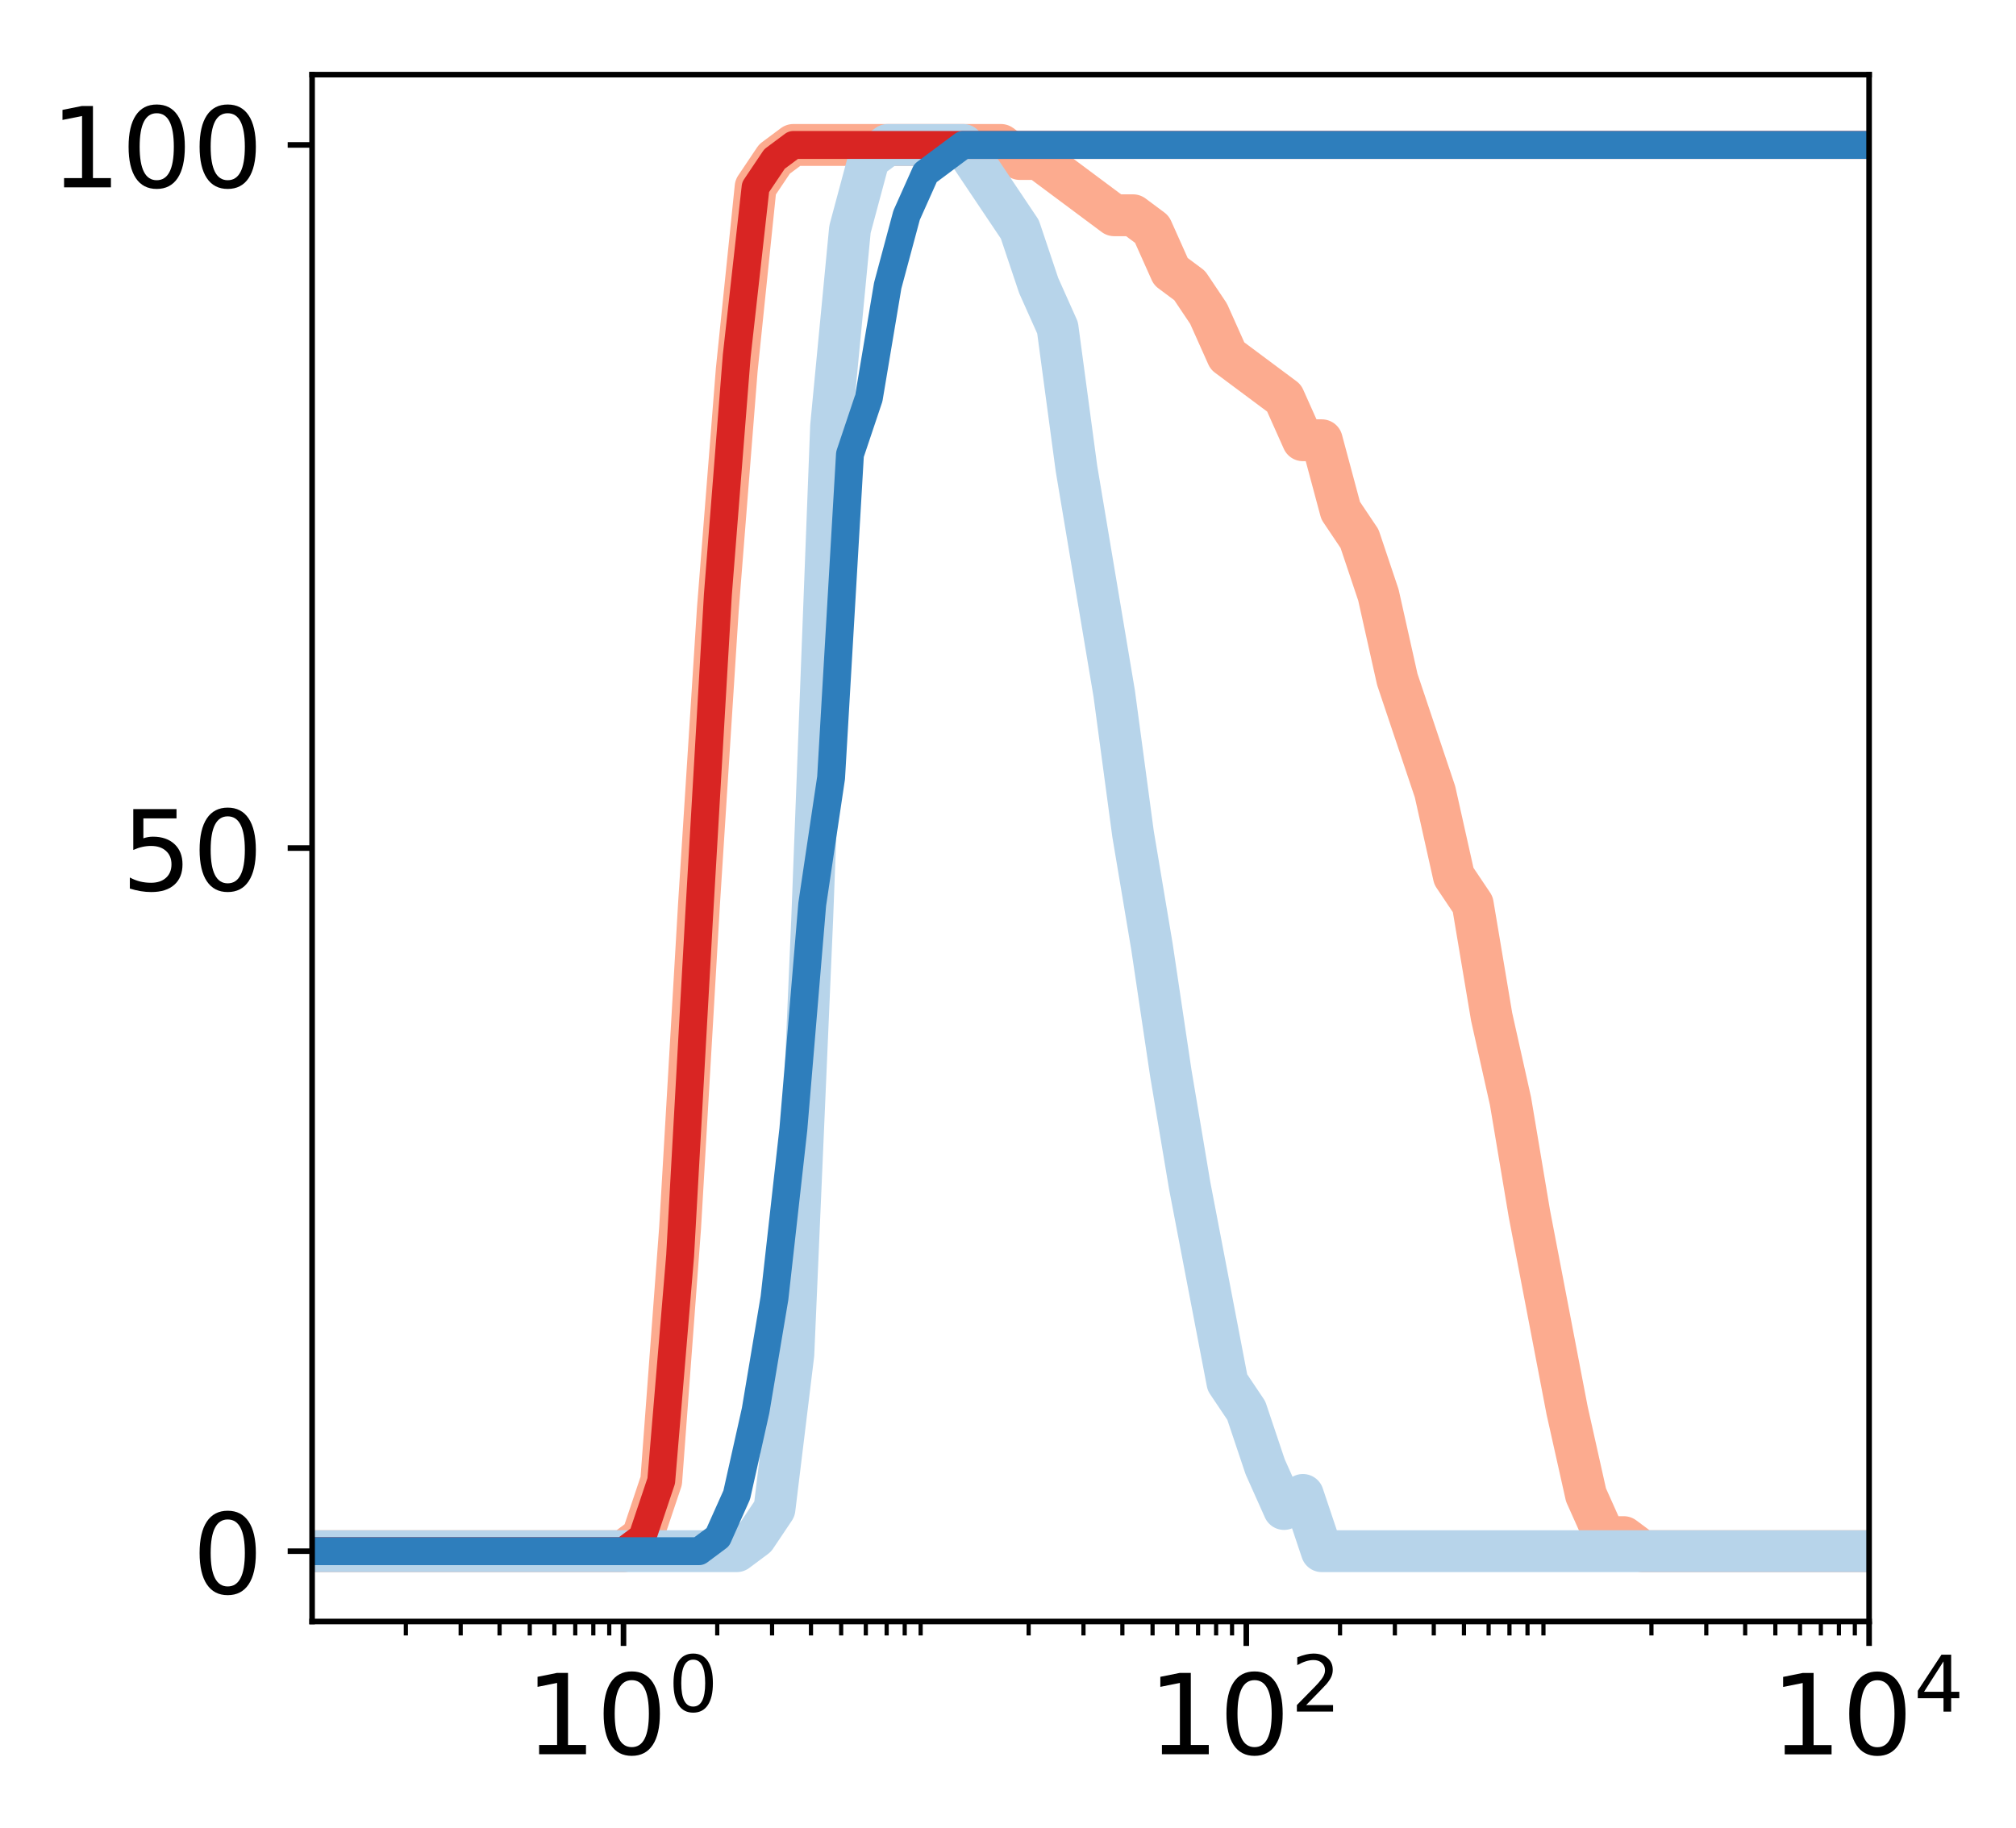
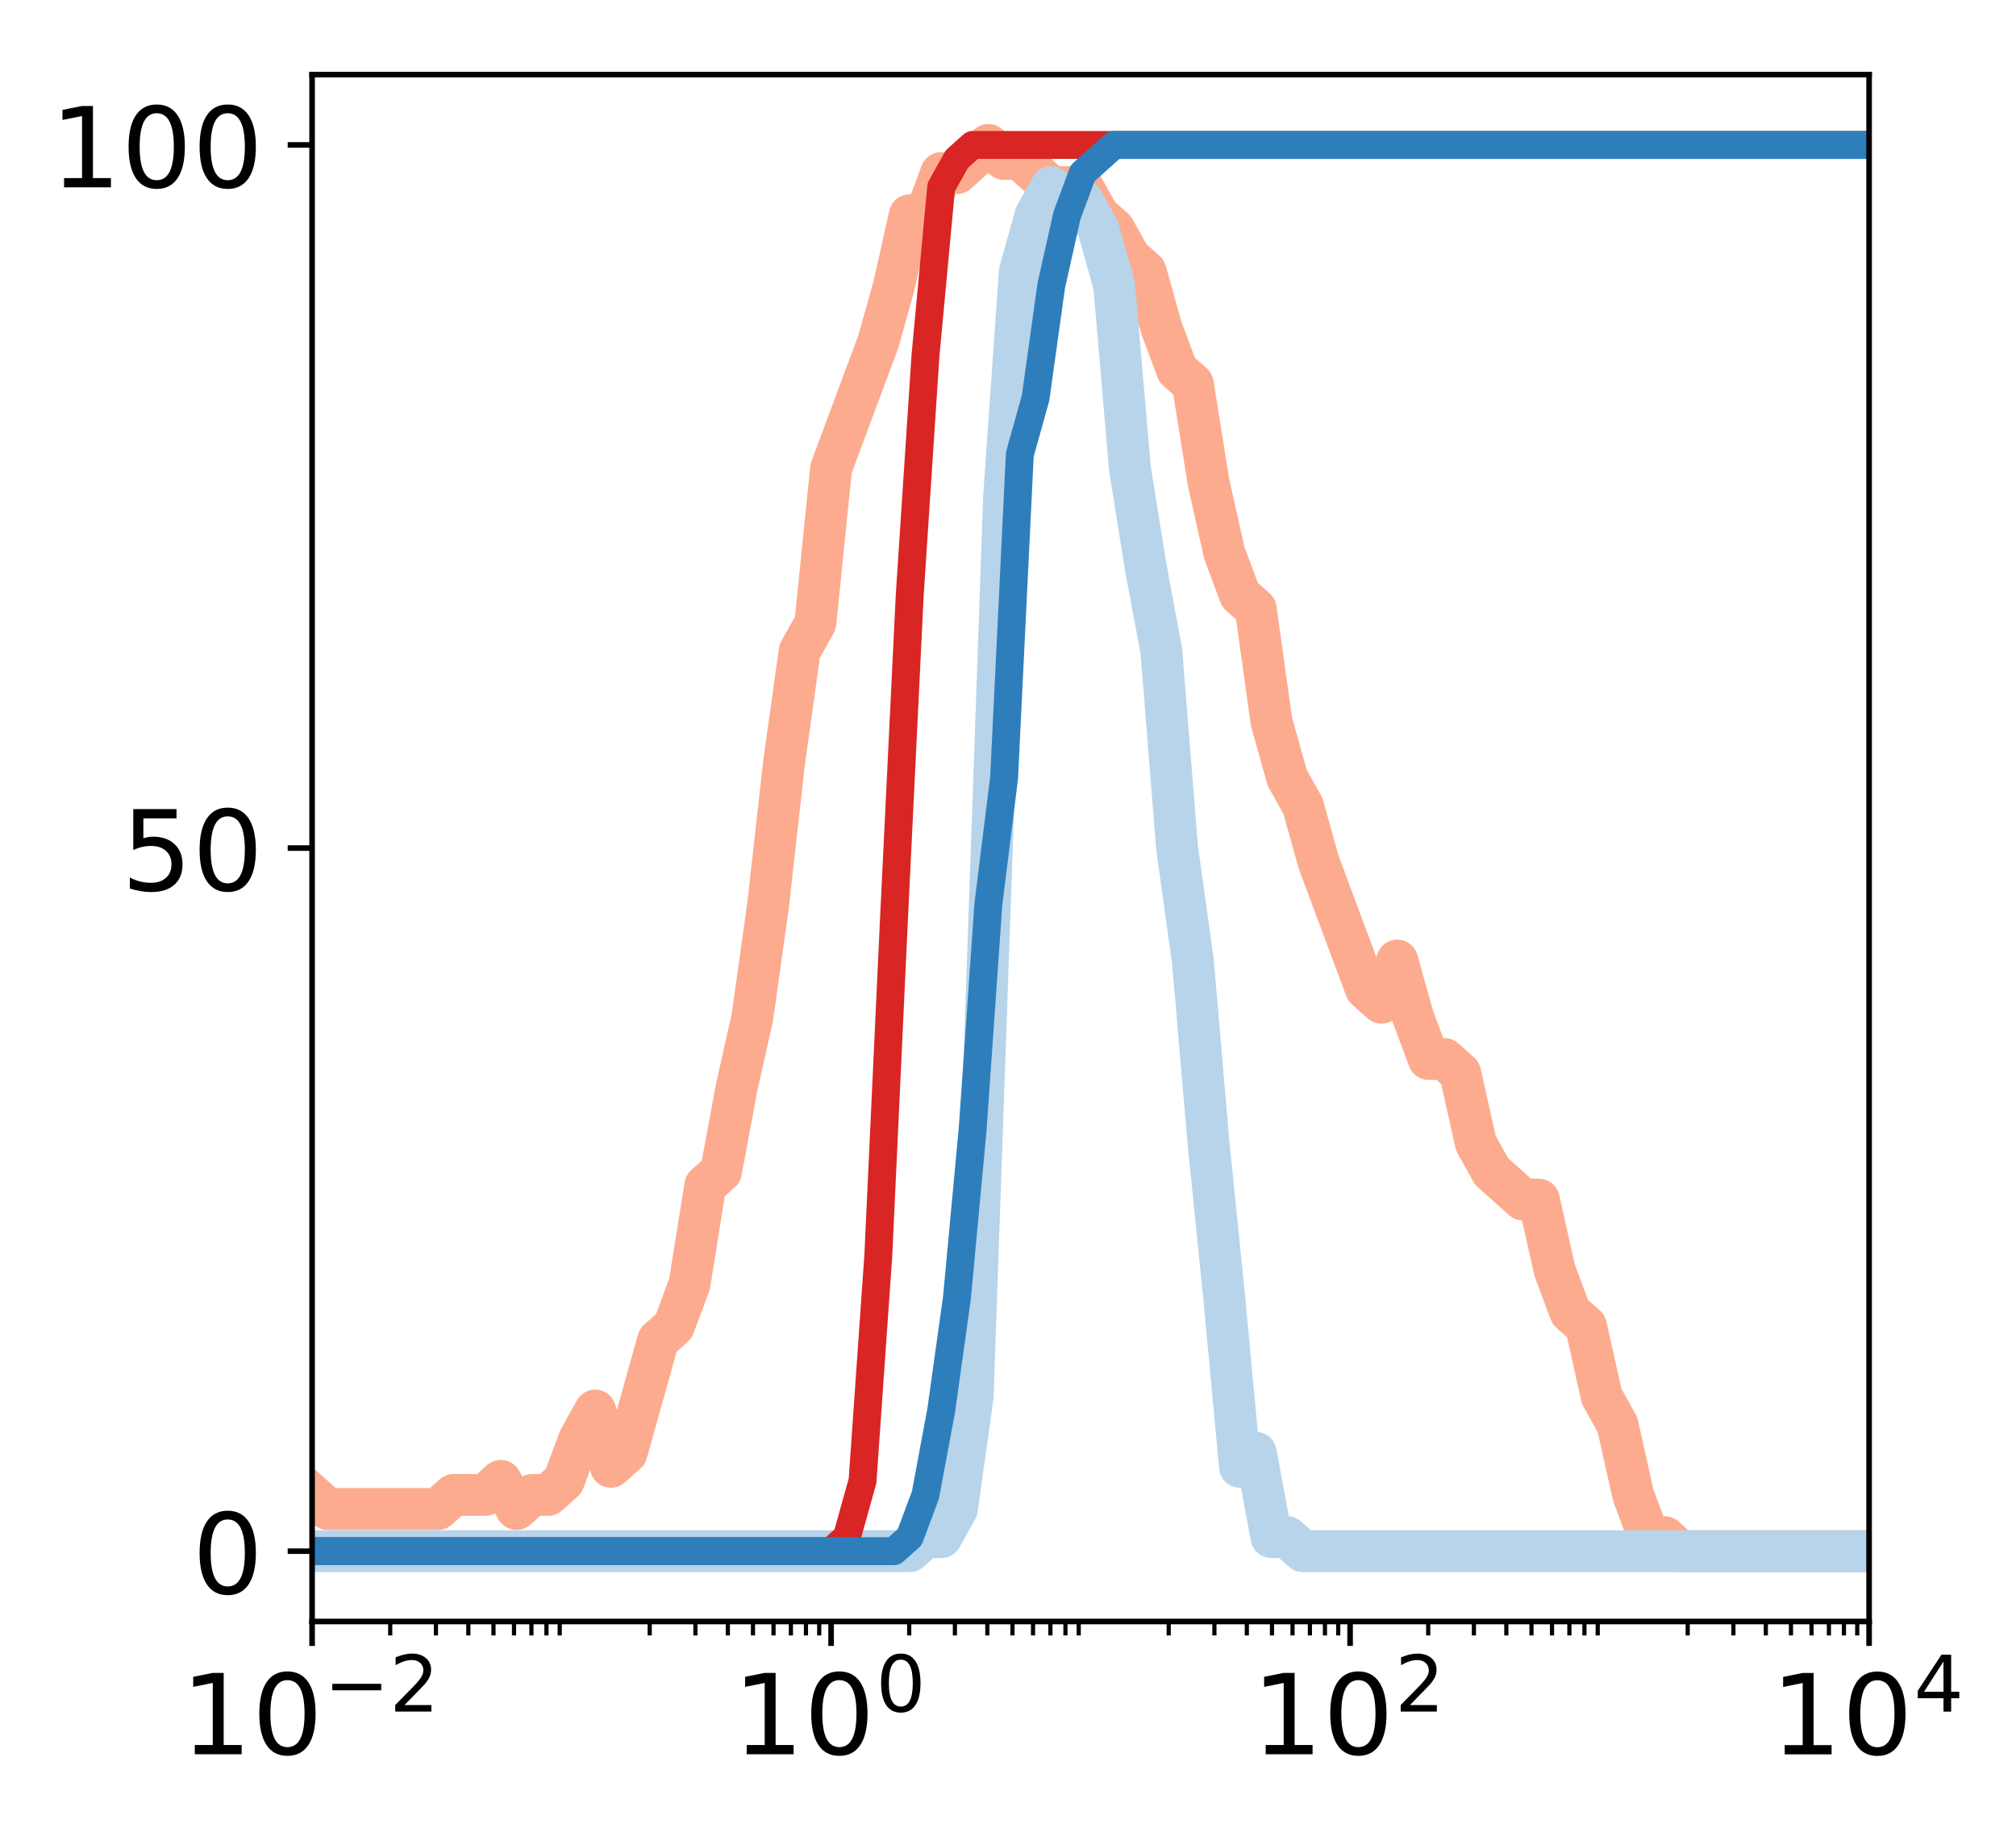
<svg xmlns="http://www.w3.org/2000/svg" xmlns:xlink="http://www.w3.org/1999/xlink" height="262pt" version="1.1" viewBox="0 0 289 262" width="289pt">
  <defs>
    <style type="text/css">
*{stroke-linecap:butt;stroke-linejoin:round;}
  </style>
  </defs>
  <g id="figure_1">
    <g id="patch_1">
      <path d="M 0 262.145  L 289.22 262.145  L 289.22 0  L 0 0  z " style="fill:#ffffff;" />
    </g>
    <g id="axes_1">
      <g id="patch_2">
        <path d="M 44.74 232.46  L 267.94 232.46  L 267.94 10.7  L 44.74 10.7  z " style="fill:#ffffff;" />
      </g>
      <g id="line2d_1">
-         <path clip-path="url(#pc665ae159e)" d="M 0.1 222.38  L 2.805 222.38  L 5.511 222.38  L 8.216 222.38  L 10.922 222.38  L 13.627 222.38  L 16.333 222.38  L 19.038 222.38  L 21.744 222.38  L 24.449 222.38  L 27.155 222.38  L 29.86 222.38  L 32.565 222.38  L 35.271 222.38  L 37.976 222.38  L 40.682 222.38  L 43.387 222.38  L 46.093 222.38  L 48.798 222.38  L 51.504 222.38  L 54.209 222.38  L 56.915 222.38  L 59.62 222.38  L 62.325 222.38  L 65.031 222.38  L 67.736 222.38  L 70.442 222.38  L 73.147 222.38  L 75.853 222.38  L 78.558 222.38  L 81.264 222.38  L 83.969 222.38  L 86.675 222.38  L 89.38 222.38  L 92.085 220.364  L 94.791 212.3  L 97.496 176.012  L 100.202 129.644  L 102.907 87.308  L 105.613 53.036  L 108.318 26.828  L 111.024 22.796  L 113.729 20.78  L 116.435 20.78  L 119.14 20.78  L 121.845 20.78  L 124.551 20.78  L 127.256 20.78  L 129.962 20.78  L 132.667 20.78  L 135.373 20.78  L 138.078 20.78  L 140.784 20.78  L 143.489 20.78  L 146.195 22.796  L 148.9 22.796  L 151.605 24.812  L 154.311 26.828  L 157.016 28.844  L 159.722 30.86  L 162.427 30.86  L 165.133 32.876  L 167.838 38.924  L 170.544 40.94  L 173.249 44.972  L 175.955 51.02  L 178.66 53.036  L 181.365 55.052  L 184.071 57.068  L 186.776 63.116  L 189.482 63.116  L 192.187 73.196  L 194.893 77.228  L 197.598 85.292  L 200.304 97.388  L 203.009 105.452  L 205.715 113.516  L 208.42 125.612  L 211.125 129.644  L 213.831 145.772  L 216.536 157.868  L 219.242 173.996  L 221.947 188.108  L 224.653 202.22  L 227.358 214.316  L 230.064 220.364  L 232.769 220.364  L 235.475 222.38  L 238.18 222.38  L 240.885 222.38  L 243.591 222.38  L 246.296 222.38  L 249.002 222.38  L 251.707 222.38  L 254.413 222.38  L 257.118 222.38  L 259.824 222.38  L 262.529 222.38  L 265.235 222.38  L 267.94 222.38  " style="fill:none;stroke:#fcab8f;stroke-linecap:square;stroke-width:6;" />
+         <path clip-path="url(#p5c6bdde2f1)" d="M 44.74 214.316  L 46.995 216.332  L 49.249 216.332  L 51.504 216.332  L 53.758 216.332  L 56.013 216.332  L 58.267 216.332  L 60.522 216.332  L 62.776 216.332  L 65.031 214.316  L 67.285 214.316  L 69.54 214.316  L 71.795 212.3  L 74.049 216.332  L 76.304 214.316  L 78.558 214.316  L 80.813 212.3  L 83.067 206.252  L 85.322 202.22  L 87.576 210.284  L 89.831 208.268  L 92.085 200.204  L 94.34 192.14  L 96.595 190.124  L 98.849 184.076  L 101.104 169.964  L 103.358 167.948  L 105.613 155.852  L 107.867 145.772  L 110.122 129.644  L 112.376 109.484  L 114.631 93.356  L 116.885 89.324  L 119.14 67.148  L 121.395 61.1  L 123.649 55.052  L 125.904 49.004  L 128.158 40.94  L 130.413 30.86  L 132.667 30.86  L 134.922 24.812  L 137.176 24.812  L 139.431 22.796  L 141.685 20.78  L 143.94 22.796  L 146.195 22.796  L 148.449 24.812  L 150.704 26.828  L 152.958 26.828  L 155.213 26.828  L 157.467 30.86  L 159.722 32.876  L 161.976 36.908  L 164.231 38.924  L 166.485 46.988  L 168.74 53.036  L 170.995 55.052  L 173.249 69.164  L 175.504 79.244  L 177.758 85.292  L 180.013 87.308  L 182.267 103.436  L 184.522 111.5  L 186.776 115.532  L 189.031 123.596  L 191.285 129.644  L 193.54 135.692  L 195.795 141.74  L 198.049 143.756  L 200.304 137.708  L 202.558 145.772  L 204.813 151.82  L 207.067 151.82  L 209.322 153.836  L 211.576 163.916  L 213.831 167.948  L 216.085 169.964  L 218.34 171.98  L 220.595 171.98  L 222.849 182.06  L 225.104 188.108  L 227.358 190.124  L 229.613 200.204  L 231.867 204.236  L 234.122 214.316  L 236.376 220.364  L 238.631 220.364  L 240.885 222.38  L 243.14 222.38  L 245.395 222.38  L 247.649 222.38  L 249.904 222.38  L 252.158 222.38  L 254.413 222.38  L 256.667 222.38  L 258.922 222.38  L 261.176 222.38  L 263.431 222.38  L 265.685 222.38  L 267.94 222.38  " style="fill:none;stroke:#fcab8f;stroke-linecap:square;stroke-width:6;" />
      </g>
      <g id="line2d_2">
-         <path clip-path="url(#pc665ae159e)" d="M 0.1 222.38  L 2.805 222.38  L 5.511 222.38  L 8.216 222.38  L 10.922 222.38  L 13.627 222.38  L 16.333 222.38  L 19.038 222.38  L 21.744 222.38  L 24.449 222.38  L 27.155 222.38  L 29.86 222.38  L 32.565 222.38  L 35.271 222.38  L 37.976 222.38  L 40.682 222.38  L 43.387 222.38  L 46.093 222.38  L 48.798 222.38  L 51.504 222.38  L 54.209 222.38  L 56.915 222.38  L 59.62 222.38  L 62.325 222.38  L 65.031 222.38  L 67.736 222.38  L 70.442 222.38  L 73.147 222.38  L 75.853 222.38  L 78.558 222.38  L 81.264 222.38  L 83.969 222.38  L 86.675 222.38  L 89.38 222.38  L 92.085 222.38  L 94.791 222.38  L 97.496 222.38  L 100.202 222.38  L 102.907 222.38  L 105.613 222.38  L 108.318 220.364  L 111.024 216.332  L 113.729 194.156  L 116.435 131.66  L 119.14 61.1  L 121.845 32.876  L 124.551 22.796  L 127.256 20.78  L 129.962 20.78  L 132.667 20.78  L 135.373 20.78  L 138.078 20.78  L 140.784 24.812  L 143.489 28.844  L 146.195 32.876  L 148.9 40.94  L 151.605 46.988  L 154.311 67.148  L 157.016 83.276  L 159.722 99.404  L 162.427 119.564  L 165.133 135.692  L 167.838 153.836  L 170.544 169.964  L 173.249 184.076  L 175.955 198.188  L 178.66 202.22  L 181.365 210.284  L 184.071 216.332  L 186.776 214.316  L 189.482 222.38  L 192.187 222.38  L 194.893 222.38  L 197.598 222.38  L 200.304 222.38  L 203.009 222.38  L 205.715 222.38  L 208.42 222.38  L 211.125 222.38  L 213.831 222.38  L 216.536 222.38  L 219.242 222.38  L 221.947 222.38  L 224.653 222.38  L 227.358 222.38  L 230.064 222.38  L 232.769 222.38  L 235.475 222.38  L 238.18 222.38  L 240.885 222.38  L 243.591 222.38  L 246.296 222.38  L 249.002 222.38  L 251.707 222.38  L 254.413 222.38  L 257.118 222.38  L 259.824 222.38  L 262.529 222.38  L 265.235 222.38  L 267.94 222.38  " style="fill:none;stroke:#b7d4ea;stroke-linecap:square;stroke-width:6;" />
+         <path clip-path="url(#p5c6bdde2f1)" d="M 44.74 222.38  L 46.995 222.38  L 49.249 222.38  L 51.504 222.38  L 53.758 222.38  L 56.013 222.38  L 58.267 222.38  L 60.522 222.38  L 62.776 222.38  L 65.031 222.38  L 67.285 222.38  L 69.54 222.38  L 71.795 222.38  L 74.049 222.38  L 76.304 222.38  L 78.558 222.38  L 80.813 222.38  L 83.067 222.38  L 85.322 222.38  L 87.576 222.38  L 89.831 222.38  L 92.085 222.38  L 94.34 222.38  L 96.595 222.38  L 98.849 222.38  L 101.104 222.38  L 103.358 222.38  L 105.613 222.38  L 107.867 222.38  L 110.122 222.38  L 112.376 222.38  L 114.631 222.38  L 116.885 222.38  L 119.14 222.38  L 121.395 222.38  L 123.649 222.38  L 125.904 222.38  L 128.158 222.38  L 130.413 222.38  L 132.667 220.364  L 134.922 220.364  L 137.176 216.332  L 139.431 200.204  L 141.685 135.692  L 143.94 71.18  L 146.195 38.924  L 148.449 30.86  L 150.704 26.828  L 152.958 28.844  L 155.213 28.844  L 157.467 32.876  L 159.722 40.94  L 161.976 67.148  L 164.231 81.26  L 166.485 93.356  L 168.74 121.58  L 170.995 137.708  L 173.249 163.916  L 175.504 186.092  L 177.758 210.284  L 180.013 208.268  L 182.267 220.364  L 184.522 220.364  L 186.776 222.38  L 189.031 222.38  L 191.285 222.38  L 193.54 222.38  L 195.795 222.38  L 198.049 222.38  L 200.304 222.38  L 202.558 222.38  L 204.813 222.38  L 207.067 222.38  L 209.322 222.38  L 211.576 222.38  L 213.831 222.38  L 216.085 222.38  L 218.34 222.38  L 220.595 222.38  L 222.849 222.38  L 225.104 222.38  L 227.358 222.38  L 229.613 222.38  L 231.867 222.38  L 234.122 222.38  L 236.376 222.38  L 238.631 222.38  L 240.885 222.38  L 243.14 222.38  L 245.395 222.38  L 247.649 222.38  L 249.904 222.38  L 252.158 222.38  L 254.413 222.38  L 256.667 222.38  L 258.922 222.38  L 261.176 222.38  L 263.431 222.38  L 265.685 222.38  L 267.94 222.38  " style="fill:none;stroke:#b7d4ea;stroke-linecap:square;stroke-width:6;" />
      </g>
      <g id="matplotlib.axis_1">
        <g id="xtick_1">
          <g id="line2d_3">
            <defs>
-               <path d="M 0 0  L 0 3.5  " id="m8c75e8604e" style="stroke:#000000;stroke-width:0.8;" />
+               <path d="M 0 0  L 0 3.5  " id="meb91834632" style="stroke:#000000;stroke-width:0.8;" />
            </defs>
            <g>
-               <use style="stroke:#000000;stroke-width:0.8;" x="89.38" xlink:href="#m8c75e8604e" y="232.46" />
+               <use style="stroke:#000000;stroke-width:0.8;" x="44.74" xlink:href="#meb91834632" y="232.46" />
            </g>
          </g>
          <g id="text_1">
            <defs>
              <path d="M 12.406 8.297  L 28.516 8.297  L 28.516 63.922  L 10.984 60.406  L 10.984 69.391  L 28.422 72.906  L 38.281 72.906  L 38.281 8.297  L 54.391 8.297  L 54.391 0  L 12.406 0  z " id="DejaVuSans-31" />
              <path d="M 31.781 66.406  Q 24.172 66.406 20.328 58.906  Q 16.5 51.422 16.5 36.375  Q 16.5 21.391 20.328 13.891  Q 24.172 6.391 31.781 6.391  Q 39.453 6.391 43.281 13.891  Q 47.125 21.391 47.125 36.375  Q 47.125 51.422 43.281 58.906  Q 39.453 66.406 31.781 66.406  z M 31.781 74.219  Q 44.047 74.219 50.516 64.516  Q 56.984 54.828 56.984 36.375  Q 56.984 17.969 50.516 8.266  Q 44.047 -1.422 31.781 -1.422  Q 19.531 -1.422 13.062 8.266  Q 6.594 17.969 6.594 36.375  Q 6.594 54.828 13.062 64.516  Q 19.531 74.219 31.781 74.219  z " id="DejaVuSans-30" />
+               <path d="M 10.594 35.5  L 73.188 35.5  L 73.188 27.203  L 10.594 27.203  z " id="DejaVuSans-2212" />
+               <path d="M 19.188 8.297  L 53.609 8.297  L 53.609 0  L 7.328 0  L 7.328 8.297  Q 12.938 14.109 22.625 23.891  Q 32.328 33.688 34.812 36.531  Q 39.547 41.844 41.422 45.531  Q 43.312 49.219 43.312 52.781  Q 43.312 58.594 39.234 62.25  Q 35.156 65.922 28.609 65.922  Q 23.969 65.922 18.812 64.312  Q 13.672 62.703 7.812 59.422  L 7.812 69.391  Q 13.766 71.781 18.938 73  Q 24.125 74.219 28.422 74.219  Q 39.75 74.219 46.484 68.547  Q 53.219 62.891 53.219 53.422  Q 53.219 48.922 51.531 44.891  Q 49.859 40.875 45.406 35.406  Q 44.188 33.984 37.641 27.219  Q 31.109 20.453 19.188 8.297  z " id="DejaVuSans-32" />
            </defs>
-             <g transform="translate(75.3 251.6175)scale(0.16 -0.16)">
+             <g transform="translate(25.94 251.6175)scale(0.16 -0.16)">
+               <use transform="translate(0 0.765625)" xlink:href="#DejaVuSans-31" />
+               <use transform="translate(63.62305 0.765625)" xlink:href="#DejaVuSans-30" />
+               <use transform="translate(128.2031 39.04688)scale(0.7)" xlink:href="#DejaVuSans-2212" />
+               <use transform="translate(186.8555 39.04688)scale(0.7)" xlink:href="#DejaVuSans-32" />
+             </g>
+           </g>
+         </g>
+         <g id="xtick_2">
+           <g id="line2d_4">
+             <g>
+               <use style="stroke:#000000;stroke-width:0.8;" x="119.14" xlink:href="#meb91834632" y="232.46" />
+             </g>
+           </g>
+           <g id="text_2">
+             <g transform="translate(105.06 251.6175)scale(0.16 -0.16)">
              <use transform="translate(0 0.765625)" xlink:href="#DejaVuSans-31" />
              <use transform="translate(63.62305 0.765625)" xlink:href="#DejaVuSans-30" />
              <use transform="translate(128.2031 39.04688)scale(0.7)" xlink:href="#DejaVuSans-30" />
            </g>
          </g>
        </g>
-         <g id="xtick_2">
-           <g id="line2d_4">
-             <g>
-               <use style="stroke:#000000;stroke-width:0.8;" x="178.66" xlink:href="#m8c75e8604e" y="232.46" />
-             </g>
-           </g>
-           <g id="text_2">
-             <defs>
-               <path d="M 19.188 8.297  L 53.609 8.297  L 53.609 0  L 7.328 0  L 7.328 8.297  Q 12.938 14.109 22.625 23.891  Q 32.328 33.688 34.812 36.531  Q 39.547 41.844 41.422 45.531  Q 43.312 49.219 43.312 52.781  Q 43.312 58.594 39.234 62.25  Q 35.156 65.922 28.609 65.922  Q 23.969 65.922 18.812 64.312  Q 13.672 62.703 7.812 59.422  L 7.812 69.391  Q 13.766 71.781 18.938 73  Q 24.125 74.219 28.422 74.219  Q 39.75 74.219 46.484 68.547  Q 53.219 62.891 53.219 53.422  Q 53.219 48.922 51.531 44.891  Q 49.859 40.875 45.406 35.406  Q 44.188 33.984 37.641 27.219  Q 31.109 20.453 19.188 8.297  z " id="DejaVuSans-32" />
-             </defs>
-             <g transform="translate(164.58 251.6175)scale(0.16 -0.16)">
+         <g id="xtick_3">
+           <g id="line2d_5">
+             <g>
+               <use style="stroke:#000000;stroke-width:0.8;" x="193.54" xlink:href="#meb91834632" y="232.46" />
+             </g>
+           </g>
+           <g id="text_3">
+             <g transform="translate(179.46 251.6175)scale(0.16 -0.16)">
              <use transform="translate(0 0.765625)" xlink:href="#DejaVuSans-31" />
              <use transform="translate(63.62305 0.765625)" xlink:href="#DejaVuSans-30" />
              <use transform="translate(128.2031 39.04688)scale(0.7)" xlink:href="#DejaVuSans-32" />
            </g>
          </g>
        </g>
-         <g id="xtick_3">
-           <g id="line2d_5">
-             <g>
-               <use style="stroke:#000000;stroke-width:0.8;" x="267.94" xlink:href="#m8c75e8604e" y="232.46" />
-             </g>
-           </g>
-           <g id="text_3">
+         <g id="xtick_4">
+           <g id="line2d_6">
+             <g>
+               <use style="stroke:#000000;stroke-width:0.8;" x="267.94" xlink:href="#meb91834632" y="232.46" />
+             </g>
+           </g>
+           <g id="text_4">
            <defs>
              <path d="M 37.797 64.312  L 12.891 25.391  L 37.797 25.391  z M 35.203 72.906  L 47.609 72.906  L 47.609 25.391  L 58.016 25.391  L 58.016 17.188  L 47.609 17.188  L 47.609 0  L 37.797 0  L 37.797 17.188  L 4.891 17.188  L 4.891 26.703  z " id="DejaVuSans-34" />
            </defs>
            <g transform="translate(253.86 251.6175)scale(0.16 -0.16)">
              <use transform="translate(0 0.684375)" xlink:href="#DejaVuSans-31" />
              <use transform="translate(63.62305 0.684375)" xlink:href="#DejaVuSans-30" />
              <use transform="translate(128.2031 38.96563)scale(0.7)" xlink:href="#DejaVuSans-34" />
            </g>
          </g>
        </g>
-         <g id="xtick_4">
-           <g id="line2d_6">
-             <defs>
-               <path d="M 0 0  L 0 2  " id="ma0ddb179a2" style="stroke:#000000;stroke-width:0.6;" />
-             </defs>
-             <g>
-               <use style="stroke:#000000;stroke-width:0.6;" x="58.178" xlink:href="#ma0ddb179a2" y="232.46" />
-             </g>
-           </g>
-         </g>
        <g id="xtick_5">
          <g id="line2d_7">
-             <g>
-               <use style="stroke:#000000;stroke-width:0.6;" x="66.039" xlink:href="#ma0ddb179a2" y="232.46" />
+             <defs>
+               <path d="M 0 0  L 0 2  " id="ma22792ed43" style="stroke:#000000;stroke-width:0.6;" />
+             </defs>
+             <g>
+               <use style="stroke:#000000;stroke-width:0.6;" x="55.938" xlink:href="#ma22792ed43" y="232.46" />
            </g>
          </g>
        </g>
        <g id="xtick_6">
          <g id="line2d_8">
            <g>
-               <use style="stroke:#000000;stroke-width:0.6;" x="71.616" xlink:href="#ma0ddb179a2" y="232.46" />
+               <use style="stroke:#000000;stroke-width:0.6;" x="62.489" xlink:href="#ma22792ed43" y="232.46" />
            </g>
          </g>
        </g>
        <g id="xtick_7">
          <g id="line2d_9">
            <g>
-               <use style="stroke:#000000;stroke-width:0.6;" x="75.942" xlink:href="#ma0ddb179a2" y="232.46" />
+               <use style="stroke:#000000;stroke-width:0.6;" x="67.137" xlink:href="#ma22792ed43" y="232.46" />
            </g>
          </g>
        </g>
        <g id="xtick_8">
          <g id="line2d_10">
            <g>
-               <use style="stroke:#000000;stroke-width:0.6;" x="79.477" xlink:href="#ma0ddb179a2" y="232.46" />
+               <use style="stroke:#000000;stroke-width:0.6;" x="70.742" xlink:href="#ma22792ed43" y="232.46" />
            </g>
          </g>
        </g>
        <g id="xtick_9">
          <g id="line2d_11">
            <g>
-               <use style="stroke:#000000;stroke-width:0.6;" x="82.465" xlink:href="#ma0ddb179a2" y="232.46" />
+               <use style="stroke:#000000;stroke-width:0.6;" x="73.687" xlink:href="#ma22792ed43" y="232.46" />
            </g>
          </g>
        </g>
        <g id="xtick_10">
          <g id="line2d_12">
            <g>
-               <use style="stroke:#000000;stroke-width:0.6;" x="85.054" xlink:href="#ma0ddb179a2" y="232.46" />
+               <use style="stroke:#000000;stroke-width:0.6;" x="76.178" xlink:href="#ma22792ed43" y="232.46" />
            </g>
          </g>
        </g>
        <g id="xtick_11">
          <g id="line2d_13">
            <g>
-               <use style="stroke:#000000;stroke-width:0.6;" x="87.337" xlink:href="#ma0ddb179a2" y="232.46" />
+               <use style="stroke:#000000;stroke-width:0.6;" x="78.335" xlink:href="#ma22792ed43" y="232.46" />
            </g>
          </g>
        </g>
        <g id="xtick_12">
          <g id="line2d_14">
            <g>
-               <use style="stroke:#000000;stroke-width:0.6;" x="102.818" xlink:href="#ma0ddb179a2" y="232.46" />
+               <use style="stroke:#000000;stroke-width:0.6;" x="80.238" xlink:href="#ma22792ed43" y="232.46" />
            </g>
          </g>
        </g>
        <g id="xtick_13">
          <g id="line2d_15">
            <g>
-               <use style="stroke:#000000;stroke-width:0.6;" x="110.679" xlink:href="#ma0ddb179a2" y="232.46" />
+               <use style="stroke:#000000;stroke-width:0.6;" x="93.138" xlink:href="#ma22792ed43" y="232.46" />
            </g>
          </g>
        </g>
        <g id="xtick_14">
          <g id="line2d_16">
            <g>
-               <use style="stroke:#000000;stroke-width:0.6;" x="116.256" xlink:href="#ma0ddb179a2" y="232.46" />
+               <use style="stroke:#000000;stroke-width:0.6;" x="99.689" xlink:href="#ma22792ed43" y="232.46" />
            </g>
          </g>
        </g>
        <g id="xtick_15">
          <g id="line2d_17">
            <g>
-               <use style="stroke:#000000;stroke-width:0.6;" x="120.582" xlink:href="#ma0ddb179a2" y="232.46" />
+               <use style="stroke:#000000;stroke-width:0.6;" x="104.337" xlink:href="#ma22792ed43" y="232.46" />
            </g>
          </g>
        </g>
        <g id="xtick_16">
          <g id="line2d_18">
            <g>
-               <use style="stroke:#000000;stroke-width:0.6;" x="124.117" xlink:href="#ma0ddb179a2" y="232.46" />
+               <use style="stroke:#000000;stroke-width:0.6;" x="107.942" xlink:href="#ma22792ed43" y="232.46" />
            </g>
          </g>
        </g>
        <g id="xtick_17">
          <g id="line2d_19">
            <g>
-               <use style="stroke:#000000;stroke-width:0.6;" x="127.105" xlink:href="#ma0ddb179a2" y="232.46" />
+               <use style="stroke:#000000;stroke-width:0.6;" x="110.887" xlink:href="#ma22792ed43" y="232.46" />
            </g>
          </g>
        </g>
        <g id="xtick_18">
          <g id="line2d_20">
            <g>
-               <use style="stroke:#000000;stroke-width:0.6;" x="129.694" xlink:href="#ma0ddb179a2" y="232.46" />
+               <use style="stroke:#000000;stroke-width:0.6;" x="113.378" xlink:href="#ma22792ed43" y="232.46" />
            </g>
          </g>
        </g>
        <g id="xtick_19">
          <g id="line2d_21">
            <g>
-               <use style="stroke:#000000;stroke-width:0.6;" x="131.977" xlink:href="#ma0ddb179a2" y="232.46" />
+               <use style="stroke:#000000;stroke-width:0.6;" x="115.535" xlink:href="#ma22792ed43" y="232.46" />
            </g>
          </g>
        </g>
        <g id="xtick_20">
          <g id="line2d_22">
            <g>
-               <use style="stroke:#000000;stroke-width:0.6;" x="147.458" xlink:href="#ma0ddb179a2" y="232.46" />
+               <use style="stroke:#000000;stroke-width:0.6;" x="117.438" xlink:href="#ma22792ed43" y="232.46" />
            </g>
          </g>
        </g>
        <g id="xtick_21">
          <g id="line2d_23">
            <g>
-               <use style="stroke:#000000;stroke-width:0.6;" x="155.319" xlink:href="#ma0ddb179a2" y="232.46" />
+               <use style="stroke:#000000;stroke-width:0.6;" x="130.338" xlink:href="#ma22792ed43" y="232.46" />
            </g>
          </g>
        </g>
        <g id="xtick_22">
          <g id="line2d_24">
            <g>
-               <use style="stroke:#000000;stroke-width:0.6;" x="160.896" xlink:href="#ma0ddb179a2" y="232.46" />
+               <use style="stroke:#000000;stroke-width:0.6;" x="136.889" xlink:href="#ma22792ed43" y="232.46" />
            </g>
          </g>
        </g>
        <g id="xtick_23">
          <g id="line2d_25">
            <g>
-               <use style="stroke:#000000;stroke-width:0.6;" x="165.222" xlink:href="#ma0ddb179a2" y="232.46" />
+               <use style="stroke:#000000;stroke-width:0.6;" x="141.537" xlink:href="#ma22792ed43" y="232.46" />
            </g>
          </g>
        </g>
        <g id="xtick_24">
          <g id="line2d_26">
            <g>
-               <use style="stroke:#000000;stroke-width:0.6;" x="168.757" xlink:href="#ma0ddb179a2" y="232.46" />
+               <use style="stroke:#000000;stroke-width:0.6;" x="145.142" xlink:href="#ma22792ed43" y="232.46" />
            </g>
          </g>
        </g>
        <g id="xtick_25">
          <g id="line2d_27">
            <g>
-               <use style="stroke:#000000;stroke-width:0.6;" x="171.745" xlink:href="#ma0ddb179a2" y="232.46" />
+               <use style="stroke:#000000;stroke-width:0.6;" x="148.087" xlink:href="#ma22792ed43" y="232.46" />
            </g>
          </g>
        </g>
        <g id="xtick_26">
          <g id="line2d_28">
            <g>
-               <use style="stroke:#000000;stroke-width:0.6;" x="174.334" xlink:href="#ma0ddb179a2" y="232.46" />
+               <use style="stroke:#000000;stroke-width:0.6;" x="150.578" xlink:href="#ma22792ed43" y="232.46" />
            </g>
          </g>
        </g>
        <g id="xtick_27">
          <g id="line2d_29">
            <g>
-               <use style="stroke:#000000;stroke-width:0.6;" x="176.617" xlink:href="#ma0ddb179a2" y="232.46" />
+               <use style="stroke:#000000;stroke-width:0.6;" x="152.735" xlink:href="#ma22792ed43" y="232.46" />
            </g>
          </g>
        </g>
        <g id="xtick_28">
          <g id="line2d_30">
            <g>
-               <use style="stroke:#000000;stroke-width:0.6;" x="192.098" xlink:href="#ma0ddb179a2" y="232.46" />
+               <use style="stroke:#000000;stroke-width:0.6;" x="154.638" xlink:href="#ma22792ed43" y="232.46" />
            </g>
          </g>
        </g>
        <g id="xtick_29">
          <g id="line2d_31">
            <g>
-               <use style="stroke:#000000;stroke-width:0.6;" x="199.959" xlink:href="#ma0ddb179a2" y="232.46" />
+               <use style="stroke:#000000;stroke-width:0.6;" x="167.538" xlink:href="#ma22792ed43" y="232.46" />
            </g>
          </g>
        </g>
        <g id="xtick_30">
          <g id="line2d_32">
            <g>
-               <use style="stroke:#000000;stroke-width:0.6;" x="205.536" xlink:href="#ma0ddb179a2" y="232.46" />
+               <use style="stroke:#000000;stroke-width:0.6;" x="174.089" xlink:href="#ma22792ed43" y="232.46" />
            </g>
          </g>
        </g>
        <g id="xtick_31">
          <g id="line2d_33">
            <g>
-               <use style="stroke:#000000;stroke-width:0.6;" x="209.862" xlink:href="#ma0ddb179a2" y="232.46" />
+               <use style="stroke:#000000;stroke-width:0.6;" x="178.737" xlink:href="#ma22792ed43" y="232.46" />
            </g>
          </g>
        </g>
        <g id="xtick_32">
          <g id="line2d_34">
            <g>
-               <use style="stroke:#000000;stroke-width:0.6;" x="213.397" xlink:href="#ma0ddb179a2" y="232.46" />
+               <use style="stroke:#000000;stroke-width:0.6;" x="182.342" xlink:href="#ma22792ed43" y="232.46" />
            </g>
          </g>
        </g>
        <g id="xtick_33">
          <g id="line2d_35">
            <g>
-               <use style="stroke:#000000;stroke-width:0.6;" x="216.385" xlink:href="#ma0ddb179a2" y="232.46" />
+               <use style="stroke:#000000;stroke-width:0.6;" x="185.287" xlink:href="#ma22792ed43" y="232.46" />
            </g>
          </g>
        </g>
        <g id="xtick_34">
          <g id="line2d_36">
            <g>
-               <use style="stroke:#000000;stroke-width:0.6;" x="218.974" xlink:href="#ma0ddb179a2" y="232.46" />
+               <use style="stroke:#000000;stroke-width:0.6;" x="187.778" xlink:href="#ma22792ed43" y="232.46" />
            </g>
          </g>
        </g>
        <g id="xtick_35">
          <g id="line2d_37">
            <g>
-               <use style="stroke:#000000;stroke-width:0.6;" x="221.257" xlink:href="#ma0ddb179a2" y="232.46" />
+               <use style="stroke:#000000;stroke-width:0.6;" x="189.935" xlink:href="#ma22792ed43" y="232.46" />
            </g>
          </g>
        </g>
        <g id="xtick_36">
          <g id="line2d_38">
            <g>
-               <use style="stroke:#000000;stroke-width:0.6;" x="236.738" xlink:href="#ma0ddb179a2" y="232.46" />
+               <use style="stroke:#000000;stroke-width:0.6;" x="191.838" xlink:href="#ma22792ed43" y="232.46" />
            </g>
          </g>
        </g>
        <g id="xtick_37">
          <g id="line2d_39">
            <g>
-               <use style="stroke:#000000;stroke-width:0.6;" x="244.599" xlink:href="#ma0ddb179a2" y="232.46" />
+               <use style="stroke:#000000;stroke-width:0.6;" x="204.738" xlink:href="#ma22792ed43" y="232.46" />
            </g>
          </g>
        </g>
        <g id="xtick_38">
          <g id="line2d_40">
            <g>
-               <use style="stroke:#000000;stroke-width:0.6;" x="250.176" xlink:href="#ma0ddb179a2" y="232.46" />
+               <use style="stroke:#000000;stroke-width:0.6;" x="211.289" xlink:href="#ma22792ed43" y="232.46" />
            </g>
          </g>
        </g>
        <g id="xtick_39">
          <g id="line2d_41">
            <g>
-               <use style="stroke:#000000;stroke-width:0.6;" x="254.502" xlink:href="#ma0ddb179a2" y="232.46" />
+               <use style="stroke:#000000;stroke-width:0.6;" x="215.937" xlink:href="#ma22792ed43" y="232.46" />
            </g>
          </g>
        </g>
        <g id="xtick_40">
          <g id="line2d_42">
            <g>
-               <use style="stroke:#000000;stroke-width:0.6;" x="258.037" xlink:href="#ma0ddb179a2" y="232.46" />
+               <use style="stroke:#000000;stroke-width:0.6;" x="219.542" xlink:href="#ma22792ed43" y="232.46" />
            </g>
          </g>
        </g>
        <g id="xtick_41">
          <g id="line2d_43">
            <g>
-               <use style="stroke:#000000;stroke-width:0.6;" x="261.025" xlink:href="#ma0ddb179a2" y="232.46" />
+               <use style="stroke:#000000;stroke-width:0.6;" x="222.487" xlink:href="#ma22792ed43" y="232.46" />
            </g>
          </g>
        </g>
        <g id="xtick_42">
          <g id="line2d_44">
            <g>
-               <use style="stroke:#000000;stroke-width:0.6;" x="263.614" xlink:href="#ma0ddb179a2" y="232.46" />
+               <use style="stroke:#000000;stroke-width:0.6;" x="224.978" xlink:href="#ma22792ed43" y="232.46" />
            </g>
          </g>
        </g>
        <g id="xtick_43">
          <g id="line2d_45">
            <g>
-               <use style="stroke:#000000;stroke-width:0.6;" x="265.897" xlink:href="#ma0ddb179a2" y="232.46" />
+               <use style="stroke:#000000;stroke-width:0.6;" x="227.135" xlink:href="#ma22792ed43" y="232.46" />
+             </g>
+           </g>
+         </g>
+         <g id="xtick_44">
+           <g id="line2d_46">
+             <g>
+               <use style="stroke:#000000;stroke-width:0.6;" x="229.038" xlink:href="#ma22792ed43" y="232.46" />
+             </g>
+           </g>
+         </g>
+         <g id="xtick_45">
+           <g id="line2d_47">
+             <g>
+               <use style="stroke:#000000;stroke-width:0.6;" x="241.938" xlink:href="#ma22792ed43" y="232.46" />
+             </g>
+           </g>
+         </g>
+         <g id="xtick_46">
+           <g id="line2d_48">
+             <g>
+               <use style="stroke:#000000;stroke-width:0.6;" x="248.489" xlink:href="#ma22792ed43" y="232.46" />
+             </g>
+           </g>
+         </g>
+         <g id="xtick_47">
+           <g id="line2d_49">
+             <g>
+               <use style="stroke:#000000;stroke-width:0.6;" x="253.137" xlink:href="#ma22792ed43" y="232.46" />
+             </g>
+           </g>
+         </g>
+         <g id="xtick_48">
+           <g id="line2d_50">
+             <g>
+               <use style="stroke:#000000;stroke-width:0.6;" x="256.742" xlink:href="#ma22792ed43" y="232.46" />
+             </g>
+           </g>
+         </g>
+         <g id="xtick_49">
+           <g id="line2d_51">
+             <g>
+               <use style="stroke:#000000;stroke-width:0.6;" x="259.687" xlink:href="#ma22792ed43" y="232.46" />
+             </g>
+           </g>
+         </g>
+         <g id="xtick_50">
+           <g id="line2d_52">
+             <g>
+               <use style="stroke:#000000;stroke-width:0.6;" x="262.178" xlink:href="#ma22792ed43" y="232.46" />
+             </g>
+           </g>
+         </g>
+         <g id="xtick_51">
+           <g id="line2d_53">
+             <g>
+               <use style="stroke:#000000;stroke-width:0.6;" x="264.335" xlink:href="#ma22792ed43" y="232.46" />
+             </g>
+           </g>
+         </g>
+         <g id="xtick_52">
+           <g id="line2d_54">
+             <g>
+               <use style="stroke:#000000;stroke-width:0.6;" x="266.238" xlink:href="#ma22792ed43" y="232.46" />
            </g>
          </g>
        </g>
      </g>
      <g id="matplotlib.axis_2">
        <g id="ytick_1">
-           <g id="line2d_46">
+           <g id="line2d_55">
            <defs>
-               <path d="M 0 0  L -3.5 0  " id="me0b8f0955e" style="stroke:#000000;stroke-width:0.8;" />
+               <path d="M 0 0  L -3.5 0  " id="mbb3ec5d264" style="stroke:#000000;stroke-width:0.8;" />
            </defs>
            <g>
-               <use style="stroke:#000000;stroke-width:0.8;" x="44.74" xlink:href="#me0b8f0955e" y="222.38" />
-             </g>
-           </g>
-           <g id="text_4">
+               <use style="stroke:#000000;stroke-width:0.8;" x="44.74" xlink:href="#mbb3ec5d264" y="222.38" />
+             </g>
+           </g>
+           <g id="text_5">
            <g transform="translate(27.56 228.4588)scale(0.16 -0.16)">
              <use xlink:href="#DejaVuSans-30" />
            </g>
          </g>
        </g>
        <g id="ytick_2">
-           <g id="line2d_47">
-             <g>
-               <use style="stroke:#000000;stroke-width:0.8;" x="44.74" xlink:href="#me0b8f0955e" y="121.58" />
-             </g>
-           </g>
-           <g id="text_5">
+           <g id="line2d_56">
+             <g>
+               <use style="stroke:#000000;stroke-width:0.8;" x="44.74" xlink:href="#mbb3ec5d264" y="121.58" />
+             </g>
+           </g>
+           <g id="text_6">
            <defs>
              <path d="M 10.797 72.906  L 49.516 72.906  L 49.516 64.594  L 19.828 64.594  L 19.828 46.734  Q 21.969 47.469 24.109 47.828  Q 26.266 48.188 28.422 48.188  Q 40.625 48.188 47.75 41.5  Q 54.891 34.812 54.891 23.391  Q 54.891 11.625 47.562 5.094  Q 40.234 -1.422 26.906 -1.422  Q 22.312 -1.422 17.547 -0.641  Q 12.797 0.141 7.719 1.703  L 7.719 11.625  Q 12.109 9.234 16.797 8.062  Q 21.484 6.891 26.703 6.891  Q 35.156 6.891 40.078 11.328  Q 45.016 15.766 45.016 23.391  Q 45.016 31 40.078 35.438  Q 35.156 39.891 26.703 39.891  Q 22.75 39.891 18.812 39.016  Q 14.891 38.141 10.797 36.281  z " id="DejaVuSans-35" />
            </defs>
            <g transform="translate(17.38 127.6587)scale(0.16 -0.16)">
              <use xlink:href="#DejaVuSans-35" />
              <use x="63.623" xlink:href="#DejaVuSans-30" />
            </g>
          </g>
        </g>
        <g id="ytick_3">
-           <g id="line2d_48">
-             <g>
-               <use style="stroke:#000000;stroke-width:0.8;" x="44.74" xlink:href="#me0b8f0955e" y="20.78" />
-             </g>
-           </g>
-           <g id="text_6">
+           <g id="line2d_57">
+             <g>
+               <use style="stroke:#000000;stroke-width:0.8;" x="44.74" xlink:href="#mbb3ec5d264" y="20.78" />
+             </g>
+           </g>
+           <g id="text_7">
            <g transform="translate(7.2 26.85875)scale(0.16 -0.16)">
              <use xlink:href="#DejaVuSans-31" />
              <use x="63.623" xlink:href="#DejaVuSans-30" />
              <use x="127.246" xlink:href="#DejaVuSans-30" />
            </g>
          </g>
        </g>
      </g>
-       <g id="line2d_49">
-         <path clip-path="url(#pc665ae159e)" d="M 0.1 222.38  L 2.805 222.38  L 5.511 222.38  L 8.216 222.38  L 10.922 222.38  L 13.627 222.38  L 16.333 222.38  L 19.038 222.38  L 21.744 222.38  L 24.449 222.38  L 27.155 222.38  L 29.86 222.38  L 32.565 222.38  L 35.271 222.38  L 37.976 222.38  L 40.682 222.38  L 43.387 222.38  L 46.093 222.38  L 48.798 222.38  L 51.504 222.38  L 54.209 222.38  L 56.915 222.38  L 59.62 222.38  L 62.325 222.38  L 65.031 222.38  L 67.736 222.38  L 70.442 222.38  L 73.147 222.38  L 75.853 222.38  L 78.558 222.38  L 81.264 222.38  L 83.969 222.38  L 86.675 222.38  L 89.38 222.38  L 92.085 220.364  L 94.791 212.3  L 97.496 180.044  L 100.202 131.66  L 102.907 85.292  L 105.613 51.02  L 108.318 26.828  L 111.024 22.796  L 113.729 20.78  L 116.435 20.78  L 119.14 20.78  L 121.845 20.78  L 124.551 20.78  L 127.256 20.78  L 129.962 20.78  L 132.667 20.78  L 135.373 20.78  L 138.078 20.78  L 140.784 20.78  L 143.489 20.78  L 146.195 20.78  L 148.9 20.78  L 151.605 20.78  L 154.311 20.78  L 157.016 20.78  L 159.722 20.78  L 162.427 20.78  L 165.133 20.78  L 167.838 20.78  L 170.544 20.78  L 173.249 20.78  L 175.955 20.78  L 178.66 20.78  L 181.365 20.78  L 184.071 20.78  L 186.776 20.78  L 189.482 20.78  L 192.187 20.78  L 194.893 20.78  L 197.598 20.78  L 200.304 20.78  L 203.009 20.78  L 205.715 20.78  L 208.42 20.78  L 211.125 20.78  L 213.831 20.78  L 216.536 20.78  L 219.242 20.78  L 221.947 20.78  L 224.653 20.78  L 227.358 20.78  L 230.064 20.78  L 232.769 20.78  L 235.475 20.78  L 238.18 20.78  L 240.885 20.78  L 243.591 20.78  L 246.296 20.78  L 249.002 20.78  L 251.707 20.78  L 254.413 20.78  L 257.118 20.78  L 259.824 20.78  L 262.529 20.78  L 265.235 20.78  L 267.94 20.78  " style="fill:none;stroke:#d92523;stroke-linecap:square;stroke-width:4;" />
-       </g>
-       <g id="line2d_50">
-         <path clip-path="url(#pc665ae159e)" d="M 0.1 222.38  L 2.805 222.38  L 5.511 222.38  L 8.216 222.38  L 10.922 222.38  L 13.627 222.38  L 16.333 222.38  L 19.038 222.38  L 21.744 222.38  L 24.449 222.38  L 27.155 222.38  L 29.86 222.38  L 32.565 222.38  L 35.271 222.38  L 37.976 222.38  L 40.682 222.38  L 43.387 222.38  L 46.093 222.38  L 48.798 222.38  L 51.504 222.38  L 54.209 222.38  L 56.915 222.38  L 59.62 222.38  L 62.325 222.38  L 65.031 222.38  L 67.736 222.38  L 70.442 222.38  L 73.147 222.38  L 75.853 222.38  L 78.558 222.38  L 81.264 222.38  L 83.969 222.38  L 86.675 222.38  L 89.38 222.38  L 92.085 222.38  L 94.791 222.38  L 97.496 222.38  L 100.202 222.38  L 102.907 220.364  L 105.613 214.316  L 108.318 202.22  L 111.024 186.092  L 113.729 161.9  L 116.435 129.644  L 119.14 111.5  L 121.845 65.132  L 124.551 57.068  L 127.256 40.94  L 129.962 30.86  L 132.667 24.812  L 135.373 22.796  L 138.078 20.78  L 140.784 20.78  L 143.489 20.78  L 146.195 20.78  L 148.9 20.78  L 151.605 20.78  L 154.311 20.78  L 157.016 20.78  L 159.722 20.78  L 162.427 20.78  L 165.133 20.78  L 167.838 20.78  L 170.544 20.78  L 173.249 20.78  L 175.955 20.78  L 178.66 20.78  L 181.365 20.78  L 184.071 20.78  L 186.776 20.78  L 189.482 20.78  L 192.187 20.78  L 194.893 20.78  L 197.598 20.78  L 200.304 20.78  L 203.009 20.78  L 205.715 20.78  L 208.42 20.78  L 211.125 20.78  L 213.831 20.78  L 216.536 20.78  L 219.242 20.78  L 221.947 20.78  L 224.653 20.78  L 227.358 20.78  L 230.064 20.78  L 232.769 20.78  L 235.475 20.78  L 238.18 20.78  L 240.885 20.78  L 243.591 20.78  L 246.296 20.78  L 249.002 20.78  L 251.707 20.78  L 254.413 20.78  L 257.118 20.78  L 259.824 20.78  L 262.529 20.78  L 265.235 20.78  L 267.94 20.78  " style="fill:none;stroke:#2e7ebc;stroke-linecap:square;stroke-width:4;" />
+       <g id="line2d_58">
+         <path clip-path="url(#p5c6bdde2f1)" d="M 44.74 222.38  L 46.995 222.38  L 49.249 222.38  L 51.504 222.38  L 53.758 222.38  L 56.013 222.38  L 58.267 222.38  L 60.522 222.38  L 62.776 222.38  L 65.031 222.38  L 67.285 222.38  L 69.54 222.38  L 71.795 222.38  L 74.049 222.38  L 76.304 222.38  L 78.558 222.38  L 80.813 222.38  L 83.067 222.38  L 85.322 222.38  L 87.576 222.38  L 89.831 222.38  L 92.085 222.38  L 94.34 222.38  L 96.595 222.38  L 98.849 222.38  L 101.104 222.38  L 103.358 222.38  L 105.613 222.38  L 107.867 222.38  L 110.122 222.38  L 112.376 222.38  L 114.631 222.38  L 116.885 222.38  L 119.14 222.38  L 121.395 220.364  L 123.649 212.3  L 125.904 180.044  L 128.158 131.66  L 130.413 85.292  L 132.667 51.02  L 134.922 26.828  L 137.176 22.796  L 139.431 20.78  L 141.685 20.78  L 143.94 20.78  L 146.195 20.78  L 148.449 20.78  L 150.704 20.78  L 152.958 20.78  L 155.213 20.78  L 157.467 20.78  L 159.722 20.78  L 161.976 20.78  L 164.231 20.78  L 166.485 20.78  L 168.74 20.78  L 170.995 20.78  L 173.249 20.78  L 175.504 20.78  L 177.758 20.78  L 180.013 20.78  L 182.267 20.78  L 184.522 20.78  L 186.776 20.78  L 189.031 20.78  L 191.285 20.78  L 193.54 20.78  L 195.795 20.78  L 198.049 20.78  L 200.304 20.78  L 202.558 20.78  L 204.813 20.78  L 207.067 20.78  L 209.322 20.78  L 211.576 20.78  L 213.831 20.78  L 216.085 20.78  L 218.34 20.78  L 220.595 20.78  L 222.849 20.78  L 225.104 20.78  L 227.358 20.78  L 229.613 20.78  L 231.867 20.78  L 234.122 20.78  L 236.376 20.78  L 238.631 20.78  L 240.885 20.78  L 243.14 20.78  L 245.395 20.78  L 247.649 20.78  L 249.904 20.78  L 252.158 20.78  L 254.413 20.78  L 256.667 20.78  L 258.922 20.78  L 261.176 20.78  L 263.431 20.78  L 265.685 20.78  L 267.94 20.78  " style="fill:none;stroke:#d92523;stroke-linecap:square;stroke-width:4;" />
+       </g>
+       <g id="line2d_59">
+         <path clip-path="url(#p5c6bdde2f1)" d="M 44.74 222.38  L 46.995 222.38  L 49.249 222.38  L 51.504 222.38  L 53.758 222.38  L 56.013 222.38  L 58.267 222.38  L 60.522 222.38  L 62.776 222.38  L 65.031 222.38  L 67.285 222.38  L 69.54 222.38  L 71.795 222.38  L 74.049 222.38  L 76.304 222.38  L 78.558 222.38  L 80.813 222.38  L 83.067 222.38  L 85.322 222.38  L 87.576 222.38  L 89.831 222.38  L 92.085 222.38  L 94.34 222.38  L 96.595 222.38  L 98.849 222.38  L 101.104 222.38  L 103.358 222.38  L 105.613 222.38  L 107.867 222.38  L 110.122 222.38  L 112.376 222.38  L 114.631 222.38  L 116.885 222.38  L 119.14 222.38  L 121.395 222.38  L 123.649 222.38  L 125.904 222.38  L 128.158 222.38  L 130.413 220.364  L 132.667 214.316  L 134.922 202.22  L 137.176 186.092  L 139.431 161.9  L 141.685 129.644  L 143.94 111.5  L 146.195 65.132  L 148.449 57.068  L 150.704 40.94  L 152.958 30.86  L 155.213 24.812  L 157.467 22.796  L 159.722 20.78  L 161.976 20.78  L 164.231 20.78  L 166.485 20.78  L 168.74 20.78  L 170.995 20.78  L 173.249 20.78  L 175.504 20.78  L 177.758 20.78  L 180.013 20.78  L 182.267 20.78  L 184.522 20.78  L 186.776 20.78  L 189.031 20.78  L 191.285 20.78  L 193.54 20.78  L 195.795 20.78  L 198.049 20.78  L 200.304 20.78  L 202.558 20.78  L 204.813 20.78  L 207.067 20.78  L 209.322 20.78  L 211.576 20.78  L 213.831 20.78  L 216.085 20.78  L 218.34 20.78  L 220.595 20.78  L 222.849 20.78  L 225.104 20.78  L 227.358 20.78  L 229.613 20.78  L 231.867 20.78  L 234.122 20.78  L 236.376 20.78  L 238.631 20.78  L 240.885 20.78  L 243.14 20.78  L 245.395 20.78  L 247.649 20.78  L 249.904 20.78  L 252.158 20.78  L 254.413 20.78  L 256.667 20.78  L 258.922 20.78  L 261.176 20.78  L 263.431 20.78  L 265.685 20.78  L 267.94 20.78  " style="fill:none;stroke:#2e7ebc;stroke-linecap:square;stroke-width:4;" />
      </g>
      <g id="patch_3">
        <path d="M 44.74 232.46  L 44.74 10.7  " style="fill:none;stroke:#000000;stroke-linecap:square;stroke-linejoin:miter;stroke-width:0.8;" />
      </g>
      <g id="patch_4">
        <path d="M 267.94 232.46  L 267.94 10.7  " style="fill:none;stroke:#000000;stroke-linecap:square;stroke-linejoin:miter;stroke-width:0.8;" />
      </g>
      <g id="patch_5">
        <path d="M 44.74 232.46  L 267.94 232.46  " style="fill:none;stroke:#000000;stroke-linecap:square;stroke-linejoin:miter;stroke-width:0.8;" />
      </g>
      <g id="patch_6">
        <path d="M 44.74 10.7  L 267.94 10.7  " style="fill:none;stroke:#000000;stroke-linecap:square;stroke-linejoin:miter;stroke-width:0.8;" />
      </g>
    </g>
  </g>
  <defs>
-     <clipPath id="pc665ae159e">
+     <clipPath id="p5c6bdde2f1">
      <rect height="221.76" width="223.2" x="44.74" y="10.7" />
    </clipPath>
  </defs>
</svg>
